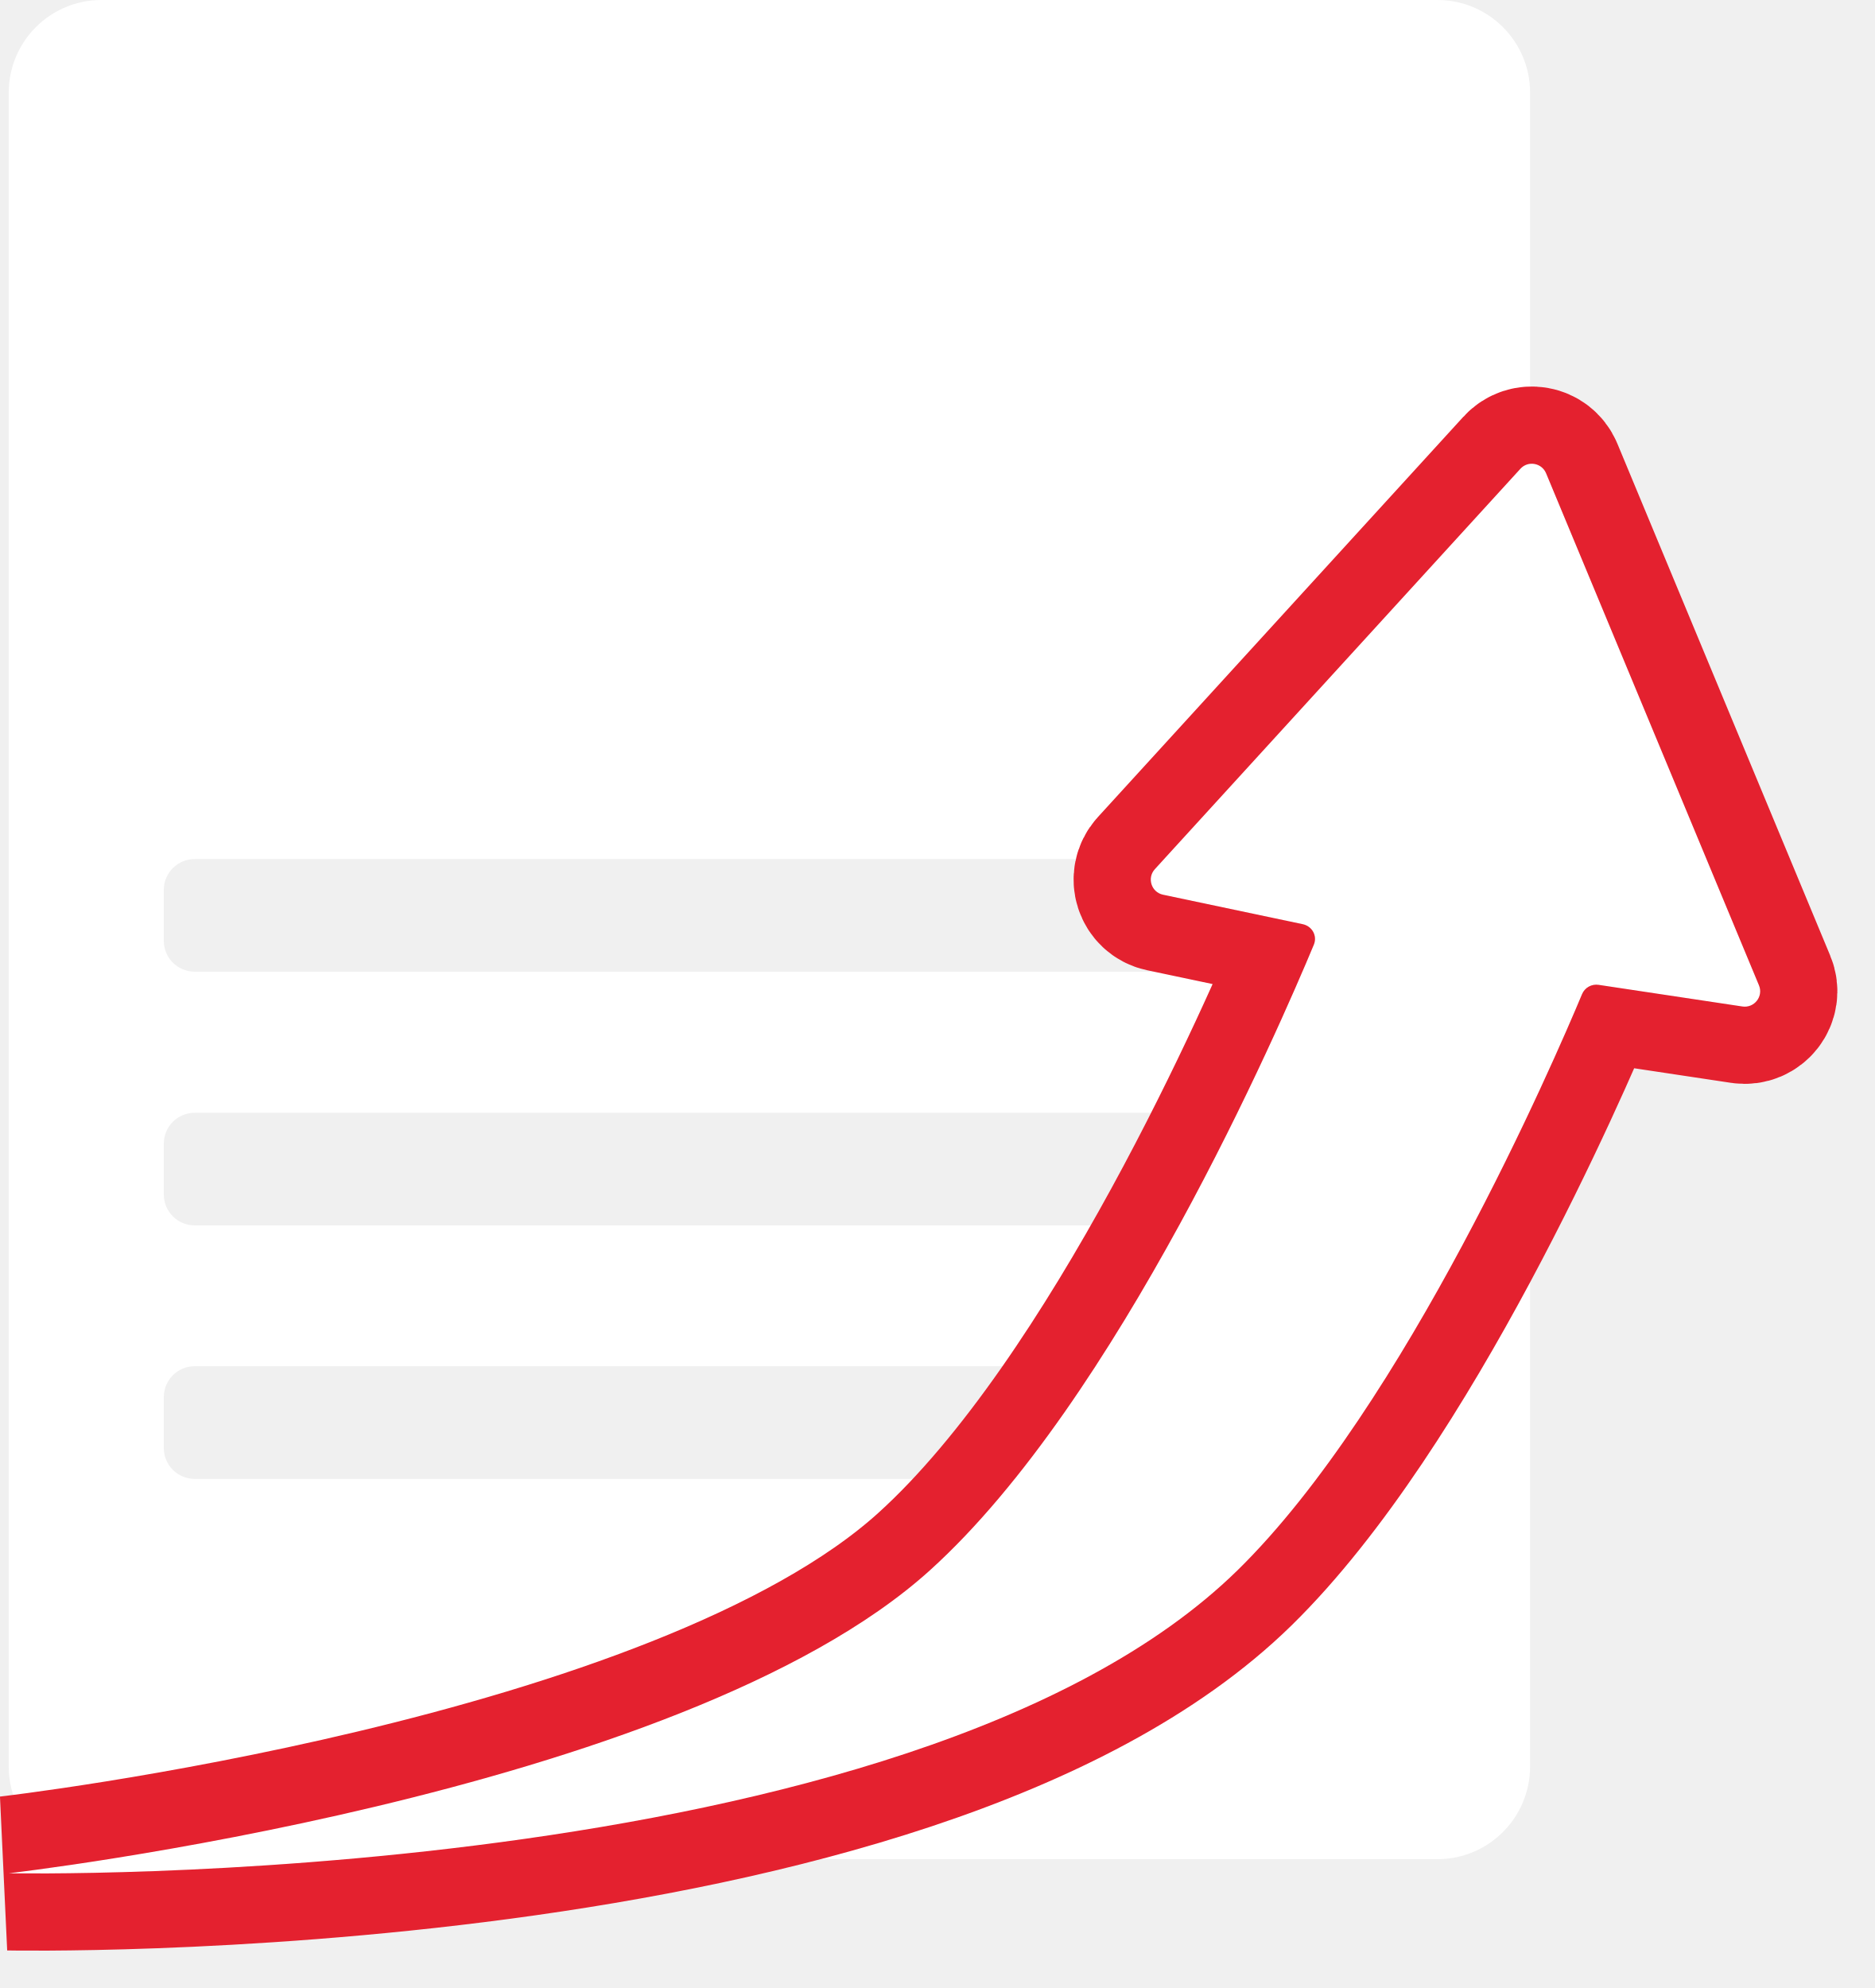
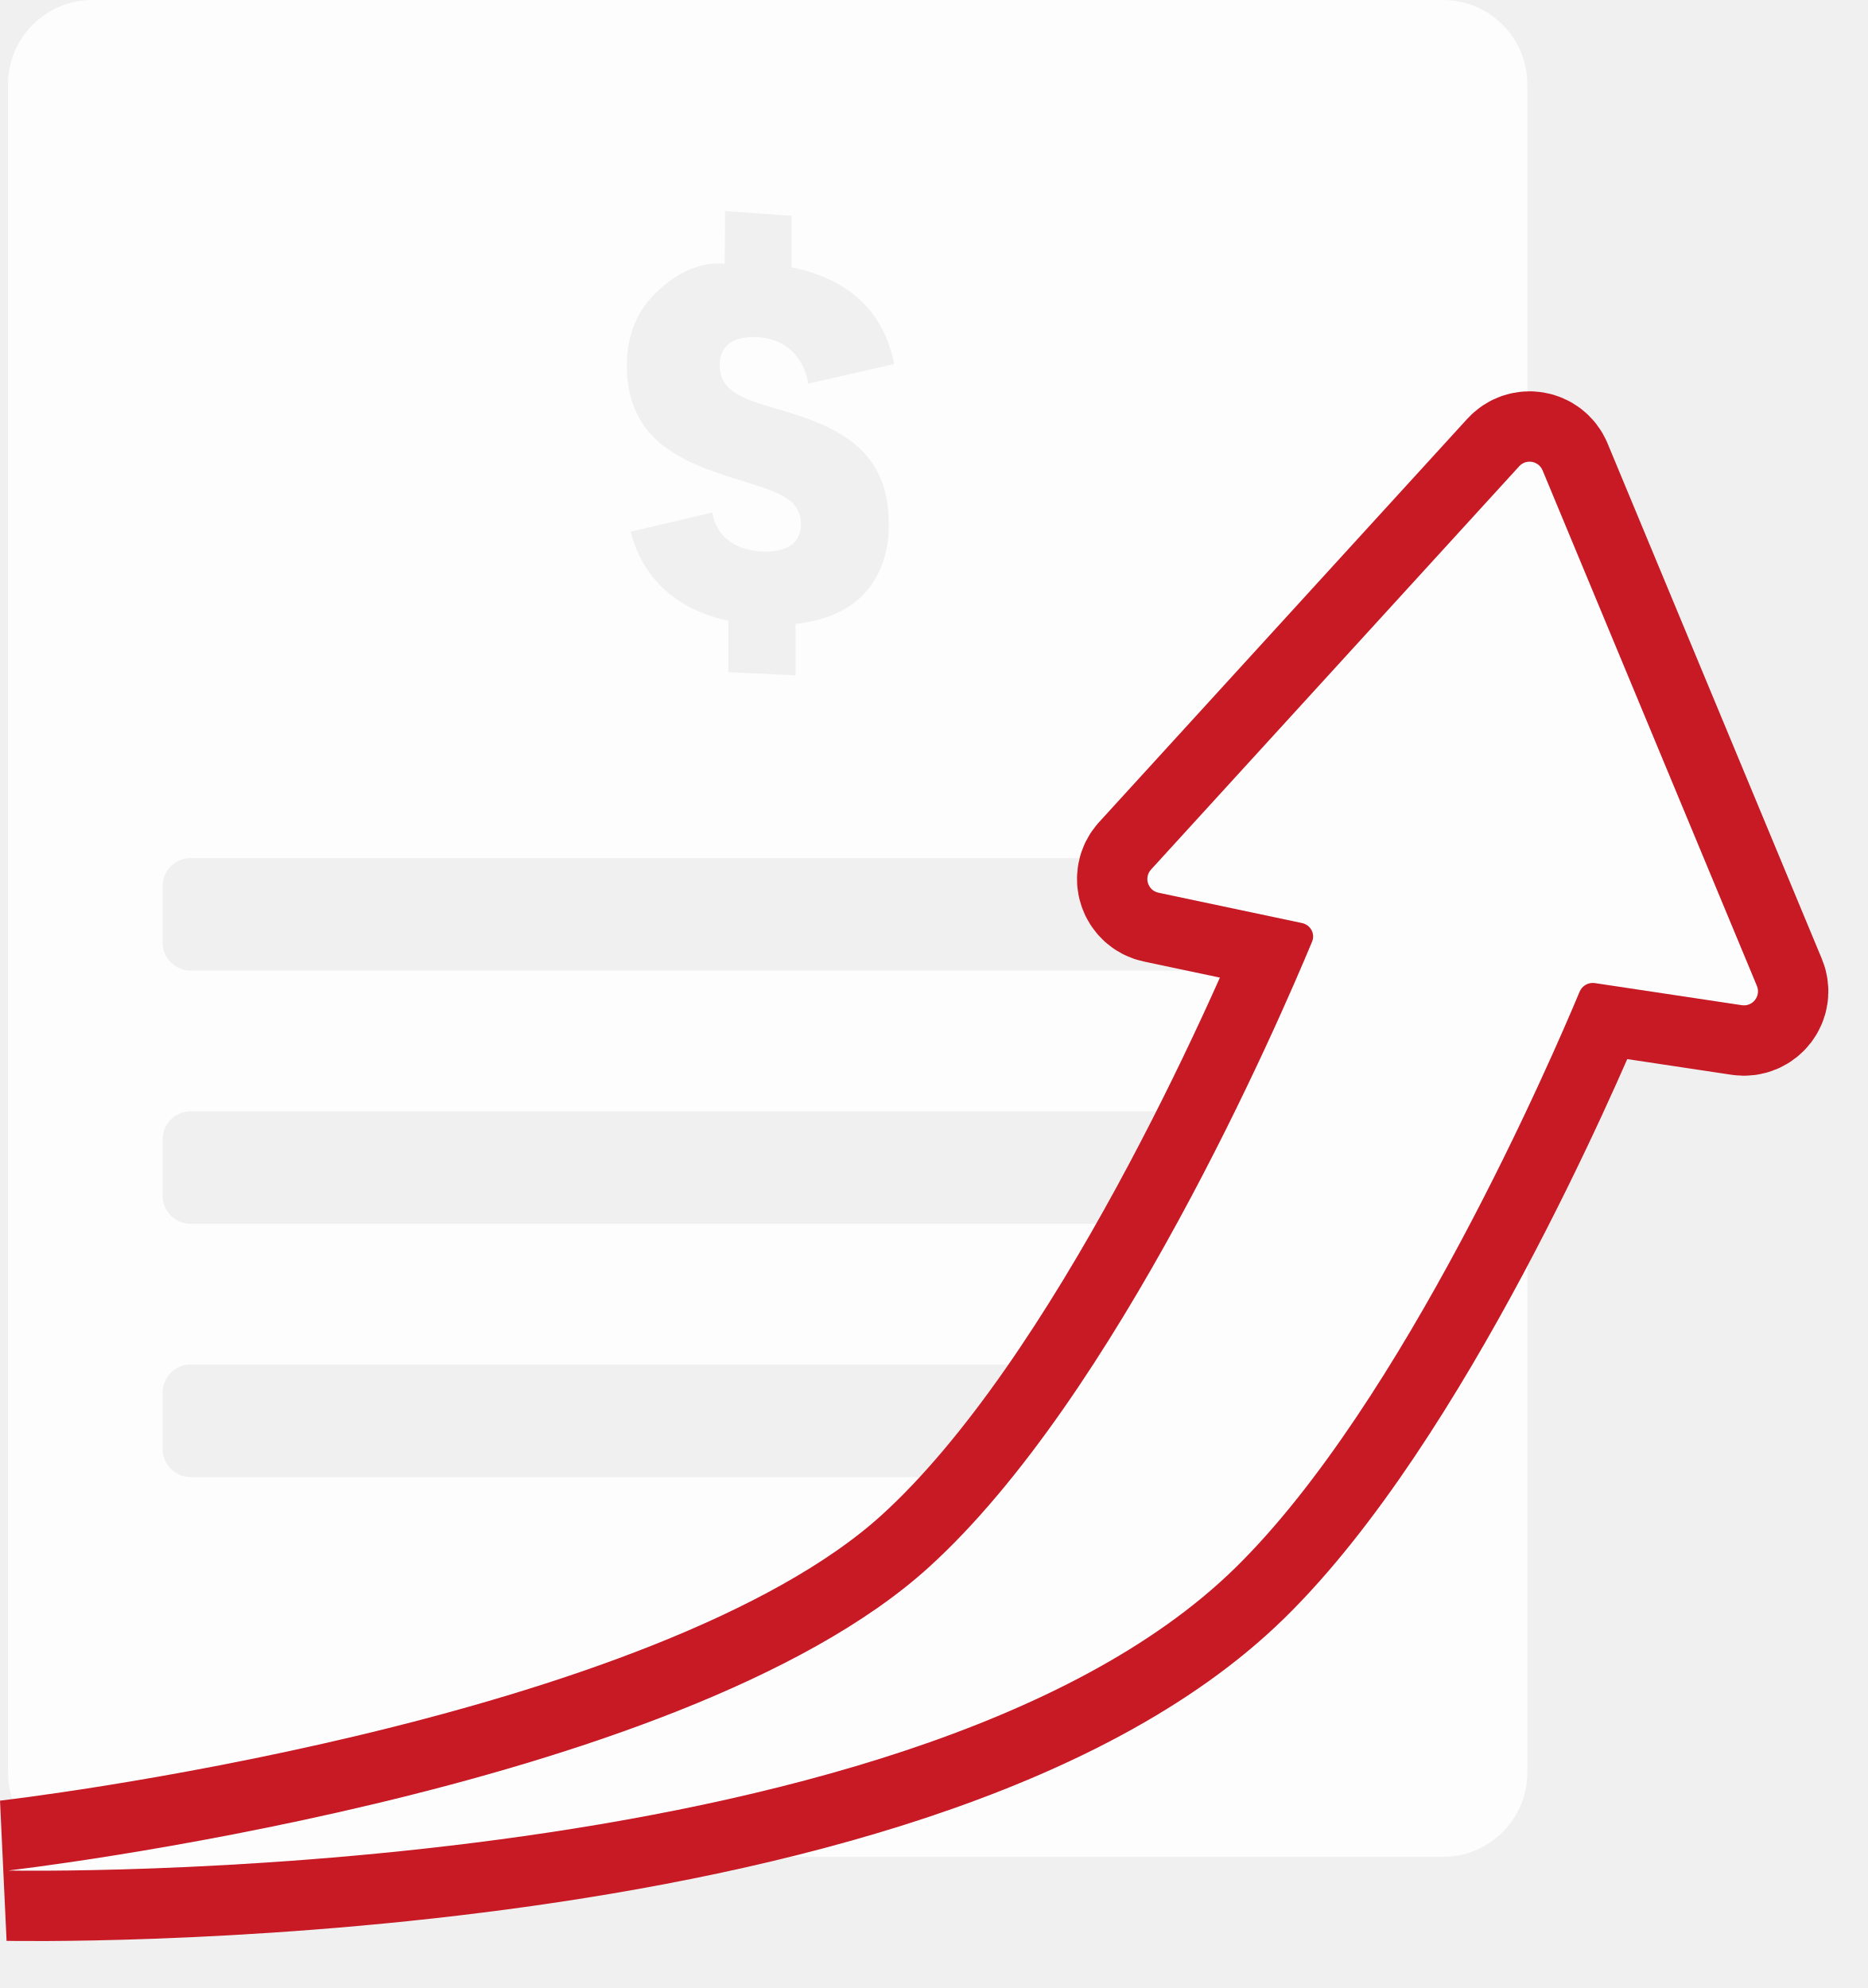
- <svg xmlns="http://www.w3.org/2000/svg" xmlns:xlink="http://www.w3.org/1999/xlink" width="33" height="35" viewBox="0 0 33 35" fill="none">
-   <path d="M25.308 0C26.208 0 26.939 0.73 26.939 1.631V31.102C26.938 32.002 26.208 32.732 25.308 32.732H1.785C0.885 32.732 0.154 32.002 0.154 31.102V1.631C0.154 0.73 0.884 5.85769e-05 1.785 0H25.308ZM3.428 24.053C3.127 24.053 2.884 24.297 2.884 24.597V25.493C2.884 25.793 3.127 26.037 3.428 26.037H23.916C24.216 26.037 24.46 25.793 24.46 25.493V24.597C24.46 24.297 24.216 24.053 23.916 24.053H3.428ZM3.428 19.591C3.127 19.591 2.884 19.834 2.884 20.135V21.031C2.884 21.331 3.128 21.574 3.428 21.574H23.916C24.216 21.574 24.46 21.331 24.46 21.031V20.135C24.46 19.834 24.216 19.591 23.916 19.591H3.428ZM3.428 15.124C3.128 15.124 2.884 15.367 2.884 15.667V16.564C2.884 16.864 3.127 17.107 3.428 17.107H23.916C24.216 17.107 24.46 16.864 24.46 16.564V15.667C24.46 15.367 24.216 15.124 23.916 15.124H3.428Z" fill="white" />
-   <use xlink:href="#stroke0_2833_15525" fill="white" />
-   <mask id="stroke1_2833_15525" maskUnits="userSpaceOnUse" x="-0.846" y="5.938" width="34" height="29" fill="black">
-     <rect fill="white" x="-0.846" y="5.938" width="34" height="29" />
-     <use xlink:href="#stroke0_2833_15525" />
+ <svg xmlns="http://www.w3.org/2000/svg" xmlns:xlink="http://www.w3.org/1999/xlink" width="31" height="33" viewBox="0 0 31 33" fill="none">
+   <path d="M23.951 0C24.725 0 25.352 0.628 25.352 1.401V29.423C25.351 30.196 24.725 30.823 23.951 30.823H1.533C0.76 30.823 0.133 30.196 0.133 29.423V1.401C0.133 0.628 0.76 0 1.533 0H23.951ZM3.166 22.65C2.908 22.651 2.699 22.859 2.699 23.117V24.052C2.699 24.309 2.908 24.518 3.166 24.519H22.548C22.806 24.518 23.015 24.309 23.015 24.052V23.117C23.015 22.859 22.806 22.65 22.548 22.65H3.166ZM3.166 18.447C2.908 18.447 2.699 18.656 2.699 18.914V19.849C2.699 20.106 2.908 20.315 3.166 20.315H22.548C22.806 20.315 23.015 20.106 23.015 19.849V18.914C23.015 18.656 22.806 18.447 22.548 18.447H3.166ZM3.166 14.244C2.908 14.244 2.699 14.453 2.699 14.711V15.646C2.699 15.903 2.908 16.112 3.166 16.112H22.548C22.806 16.112 23.015 15.903 23.015 15.646V14.711C23.015 14.453 22.806 14.244 22.548 14.244H3.166ZM12.035 3.72L12.03 4.382C12.016 4.379 11.481 4.27 10.872 4.875C10.846 4.901 10.824 4.926 10.801 4.951C10.673 5.091 10.571 5.264 10.503 5.459C10.435 5.654 10.402 5.865 10.407 6.077C10.402 6.292 10.435 6.506 10.504 6.702C10.573 6.899 10.677 7.072 10.807 7.212C10.827 7.234 10.851 7.256 10.872 7.278L10.878 7.286L10.949 7.351C10.971 7.37 10.994 7.387 11.017 7.403C11.026 7.411 11.035 7.418 11.045 7.424C11.062 7.438 11.079 7.452 11.098 7.463C11.253 7.567 11.416 7.655 11.583 7.725C11.665 7.761 11.75 7.794 11.835 7.823C11.958 7.867 12.08 7.908 12.197 7.945L12.34 7.989C12.674 8.091 12.917 8.173 13.071 8.282C13.158 8.332 13.227 8.418 13.268 8.526C13.286 8.583 13.295 8.645 13.295 8.706C13.295 8.964 13.124 9.172 12.66 9.155C12.167 9.132 11.89 8.886 11.823 8.507L10.468 8.826C10.672 9.607 11.224 10.117 12.089 10.304V11.158L13.205 11.21V10.356C13.674 10.307 14.061 10.146 14.325 9.876L14.332 9.868C14.469 9.727 14.579 9.548 14.651 9.345C14.724 9.141 14.759 8.919 14.752 8.696C14.756 7.571 14.046 7.17 13.286 6.908C12.576 6.669 11.945 6.609 11.946 6.062C11.946 5.721 12.194 5.58 12.56 5.596C13.142 5.622 13.37 6.054 13.416 6.368L14.843 6.043C14.811 5.882 14.763 5.726 14.7 5.58C14.592 5.337 14.443 5.127 14.262 4.966C13.945 4.679 13.542 4.517 13.139 4.438V3.581L12.034 3.504L12.035 3.72Z" fill="#FDFDFD" />
+   <use xlink:href="#stroke0_3593_8570" fill="#FDFDFD" />
+   <mask id="stroke1_3593_8570" maskUnits="userSpaceOnUse" x="-0.867" y="6.469" width="32" height="26" fill="black">
+     <rect fill="white" x="-0.867" y="6.469" width="32" height="26" />
+     <use xlink:href="#stroke0_3593_8570" />
  </mask>
-   <path d="M26.769 8.253L20.332 15.303C20.191 15.458 20.271 15.709 20.477 15.752L22.937 16.271C23.102 16.306 23.197 16.476 23.132 16.632C22.522 18.098 19.675 24.662 16.374 27.645C11.97 31.628 0.154 32.98 0.154 32.98C0.154 32.98 16.014 33.302 21.789 27.645C24.739 24.755 27.366 18.671 27.854 17.503C27.902 17.387 28.023 17.32 28.147 17.339L30.678 17.72C30.887 17.751 31.051 17.542 30.969 17.347L27.221 8.332C27.144 8.148 26.903 8.106 26.769 8.253Z" stroke-width="2.718" stroke="#E4212F" mask="url(#stroke1_2833_15525)" />
+   <path d="M25.217 7.74L19.106 14.434C18.984 14.567 19.053 14.782 19.23 14.819L21.61 15.322C21.752 15.352 21.834 15.497 21.779 15.631C21.227 16.959 18.532 23.2 15.405 26.027C11.258 29.777 0.133 31.05 0.133 31.05C0.133 31.05 15.066 31.354 20.503 26.027C23.294 23.293 25.777 17.525 26.22 16.462C26.262 16.362 26.366 16.303 26.473 16.319L28.913 16.686C29.092 16.713 29.233 16.534 29.163 16.366L25.605 7.807C25.539 7.65 25.332 7.613 25.217 7.74Z" stroke-width="2.335" stroke="#C71A25" mask="url(#stroke1_3593_8570)" />
  <defs>
-     <path id="stroke0_2833_15525" d="M20.332 15.303L26.769 8.253C26.903 8.106 27.144 8.148 27.221 8.332L30.969 17.347C31.051 17.542 30.887 17.751 30.678 17.72L28.147 17.339C28.023 17.32 27.902 17.387 27.854 17.503C27.366 18.671 24.739 24.755 21.789 27.645C16.014 33.302 0.154 32.98 0.154 32.98C0.154 32.98 11.97 31.628 16.374 27.645C19.675 24.662 22.522 18.098 23.132 16.632C23.197 16.476 23.102 16.306 22.937 16.271L20.477 15.752C20.271 15.709 20.191 15.458 20.332 15.303Z" />
+     <path id="stroke0_3593_8570" d="M19.106 14.434L25.217 7.74C25.332 7.613 25.539 7.65 25.605 7.807L29.163 16.366C29.233 16.534 29.092 16.713 28.913 16.686L26.473 16.319C26.366 16.303 26.262 16.362 26.22 16.462C25.777 17.525 23.294 23.293 20.503 26.027C15.066 31.354 0.133 31.05 0.133 31.05C0.133 31.05 11.258 29.777 15.405 26.027C18.532 23.2 21.227 16.959 21.779 15.631C21.834 15.497 21.752 15.352 21.61 15.322L19.23 14.819C19.053 14.782 18.984 14.567 19.106 14.434Z" />
  </defs>
</svg>
